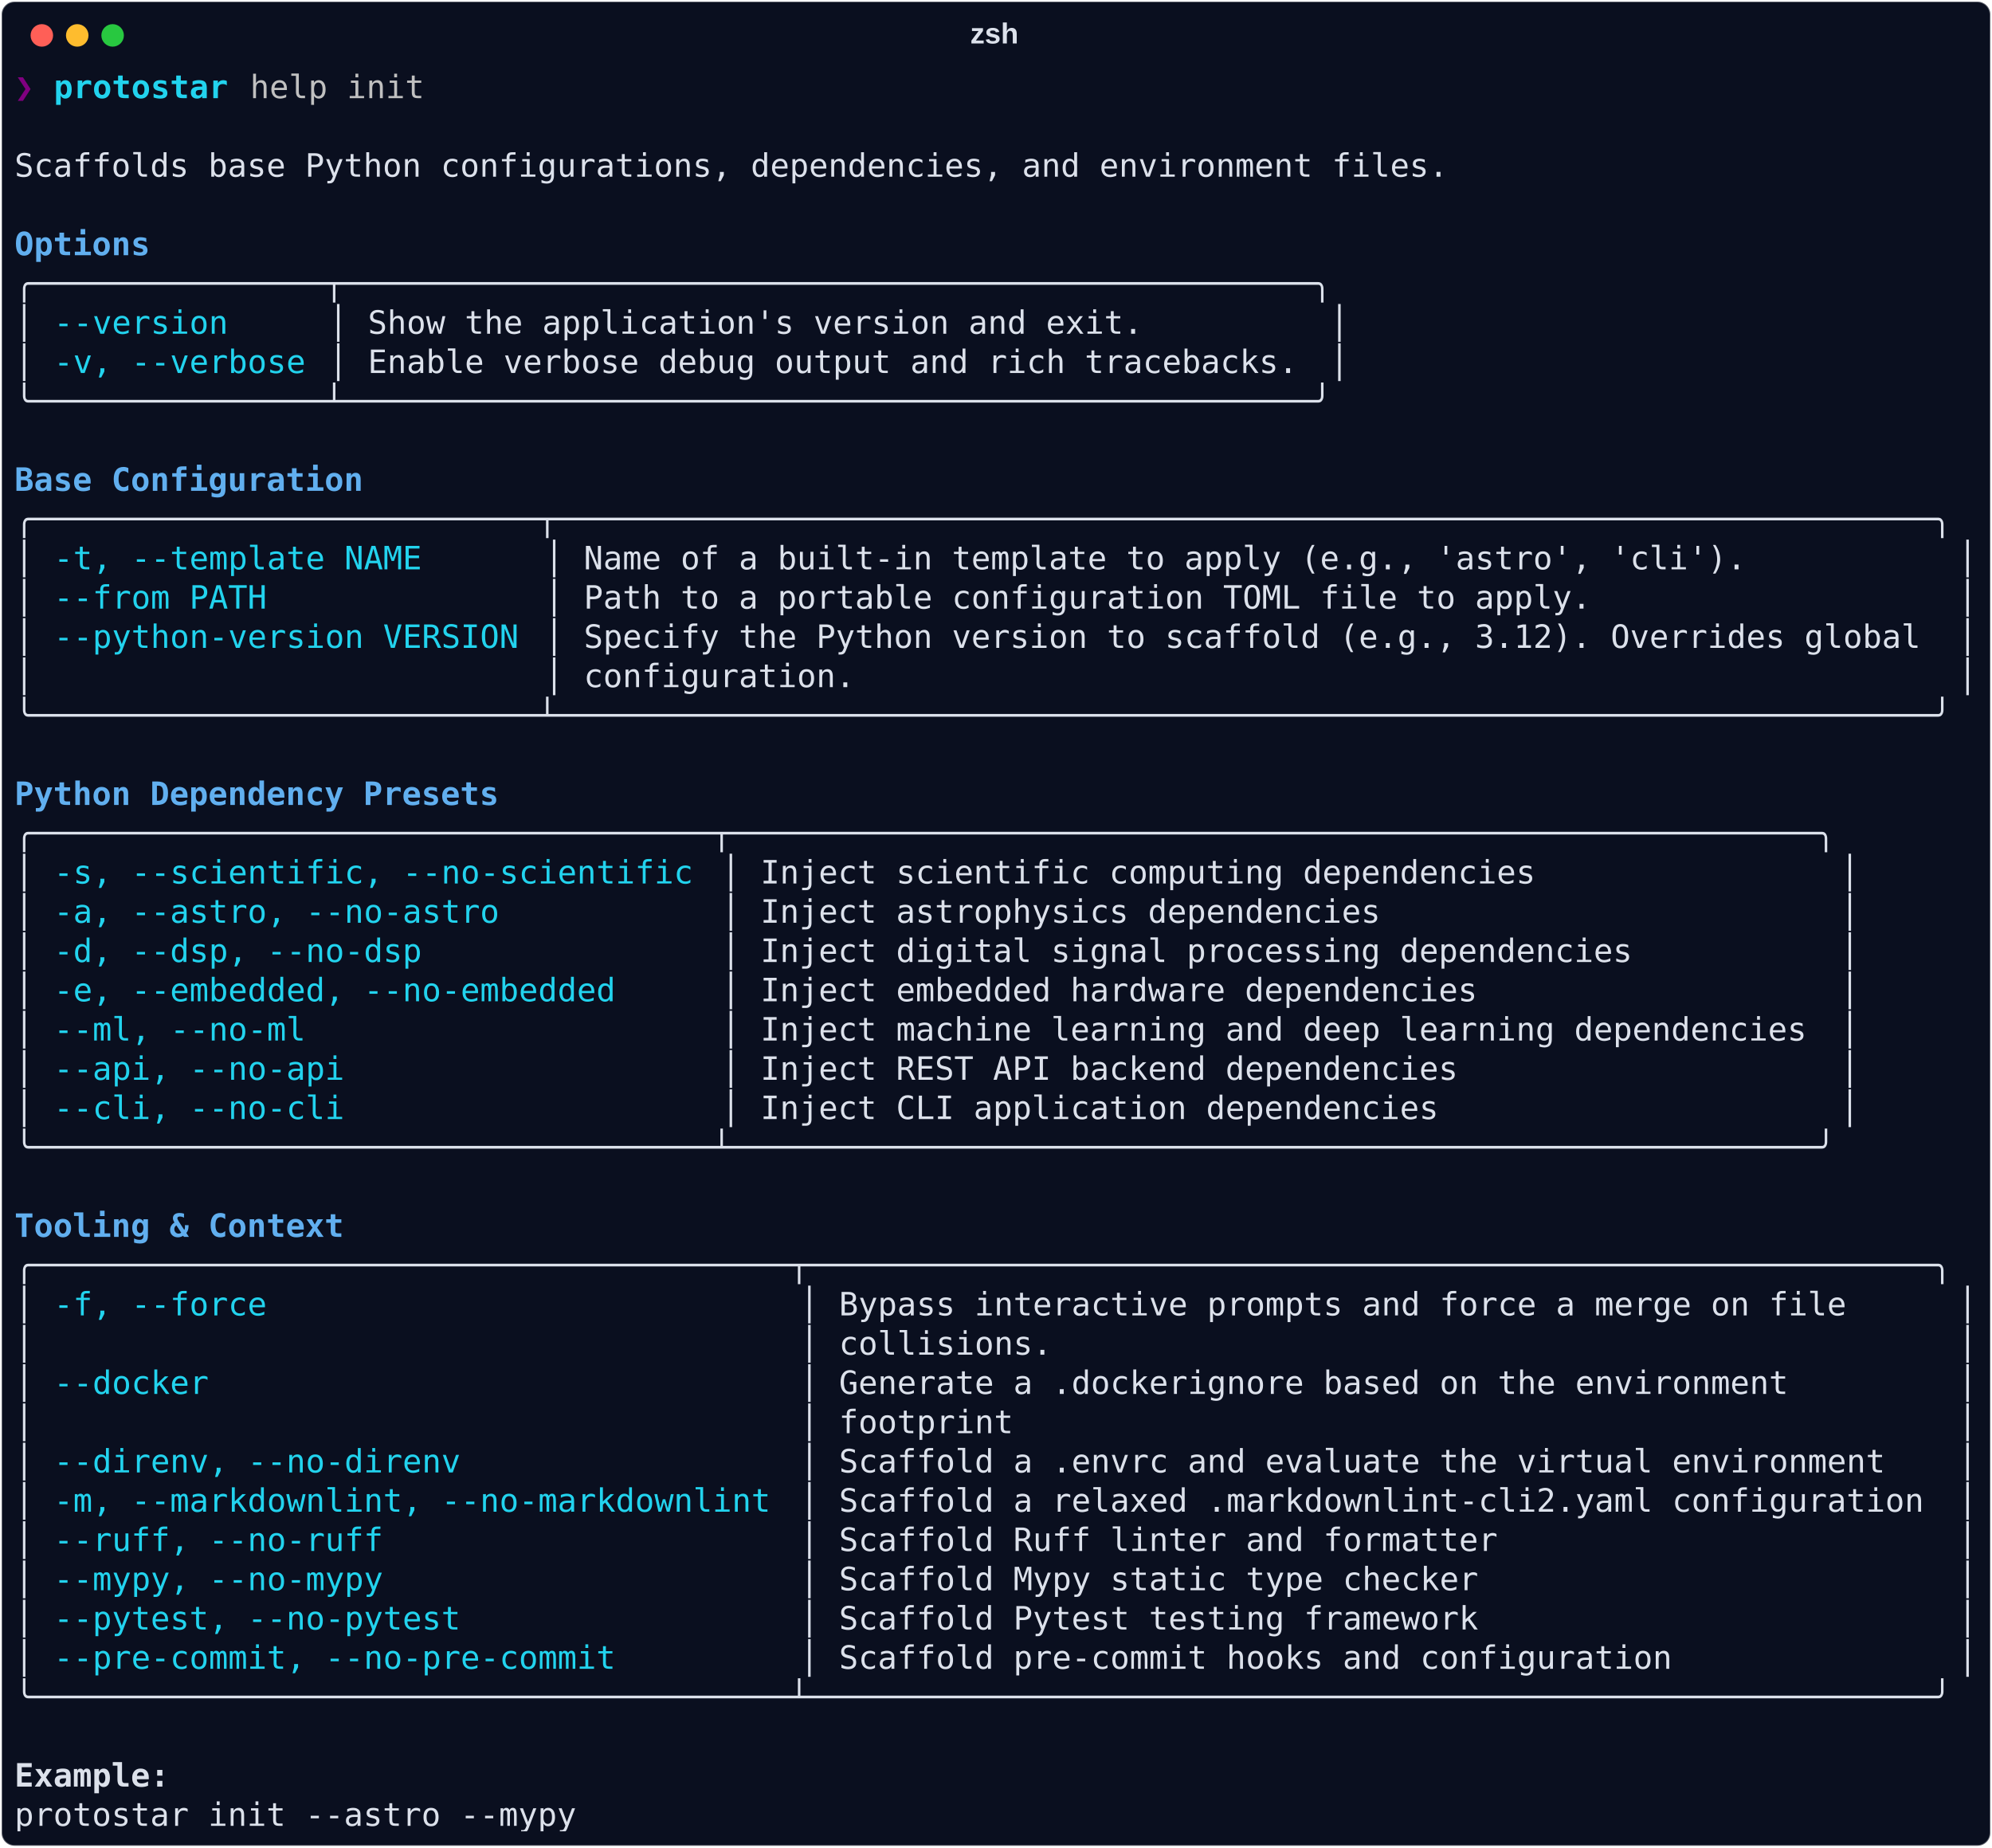
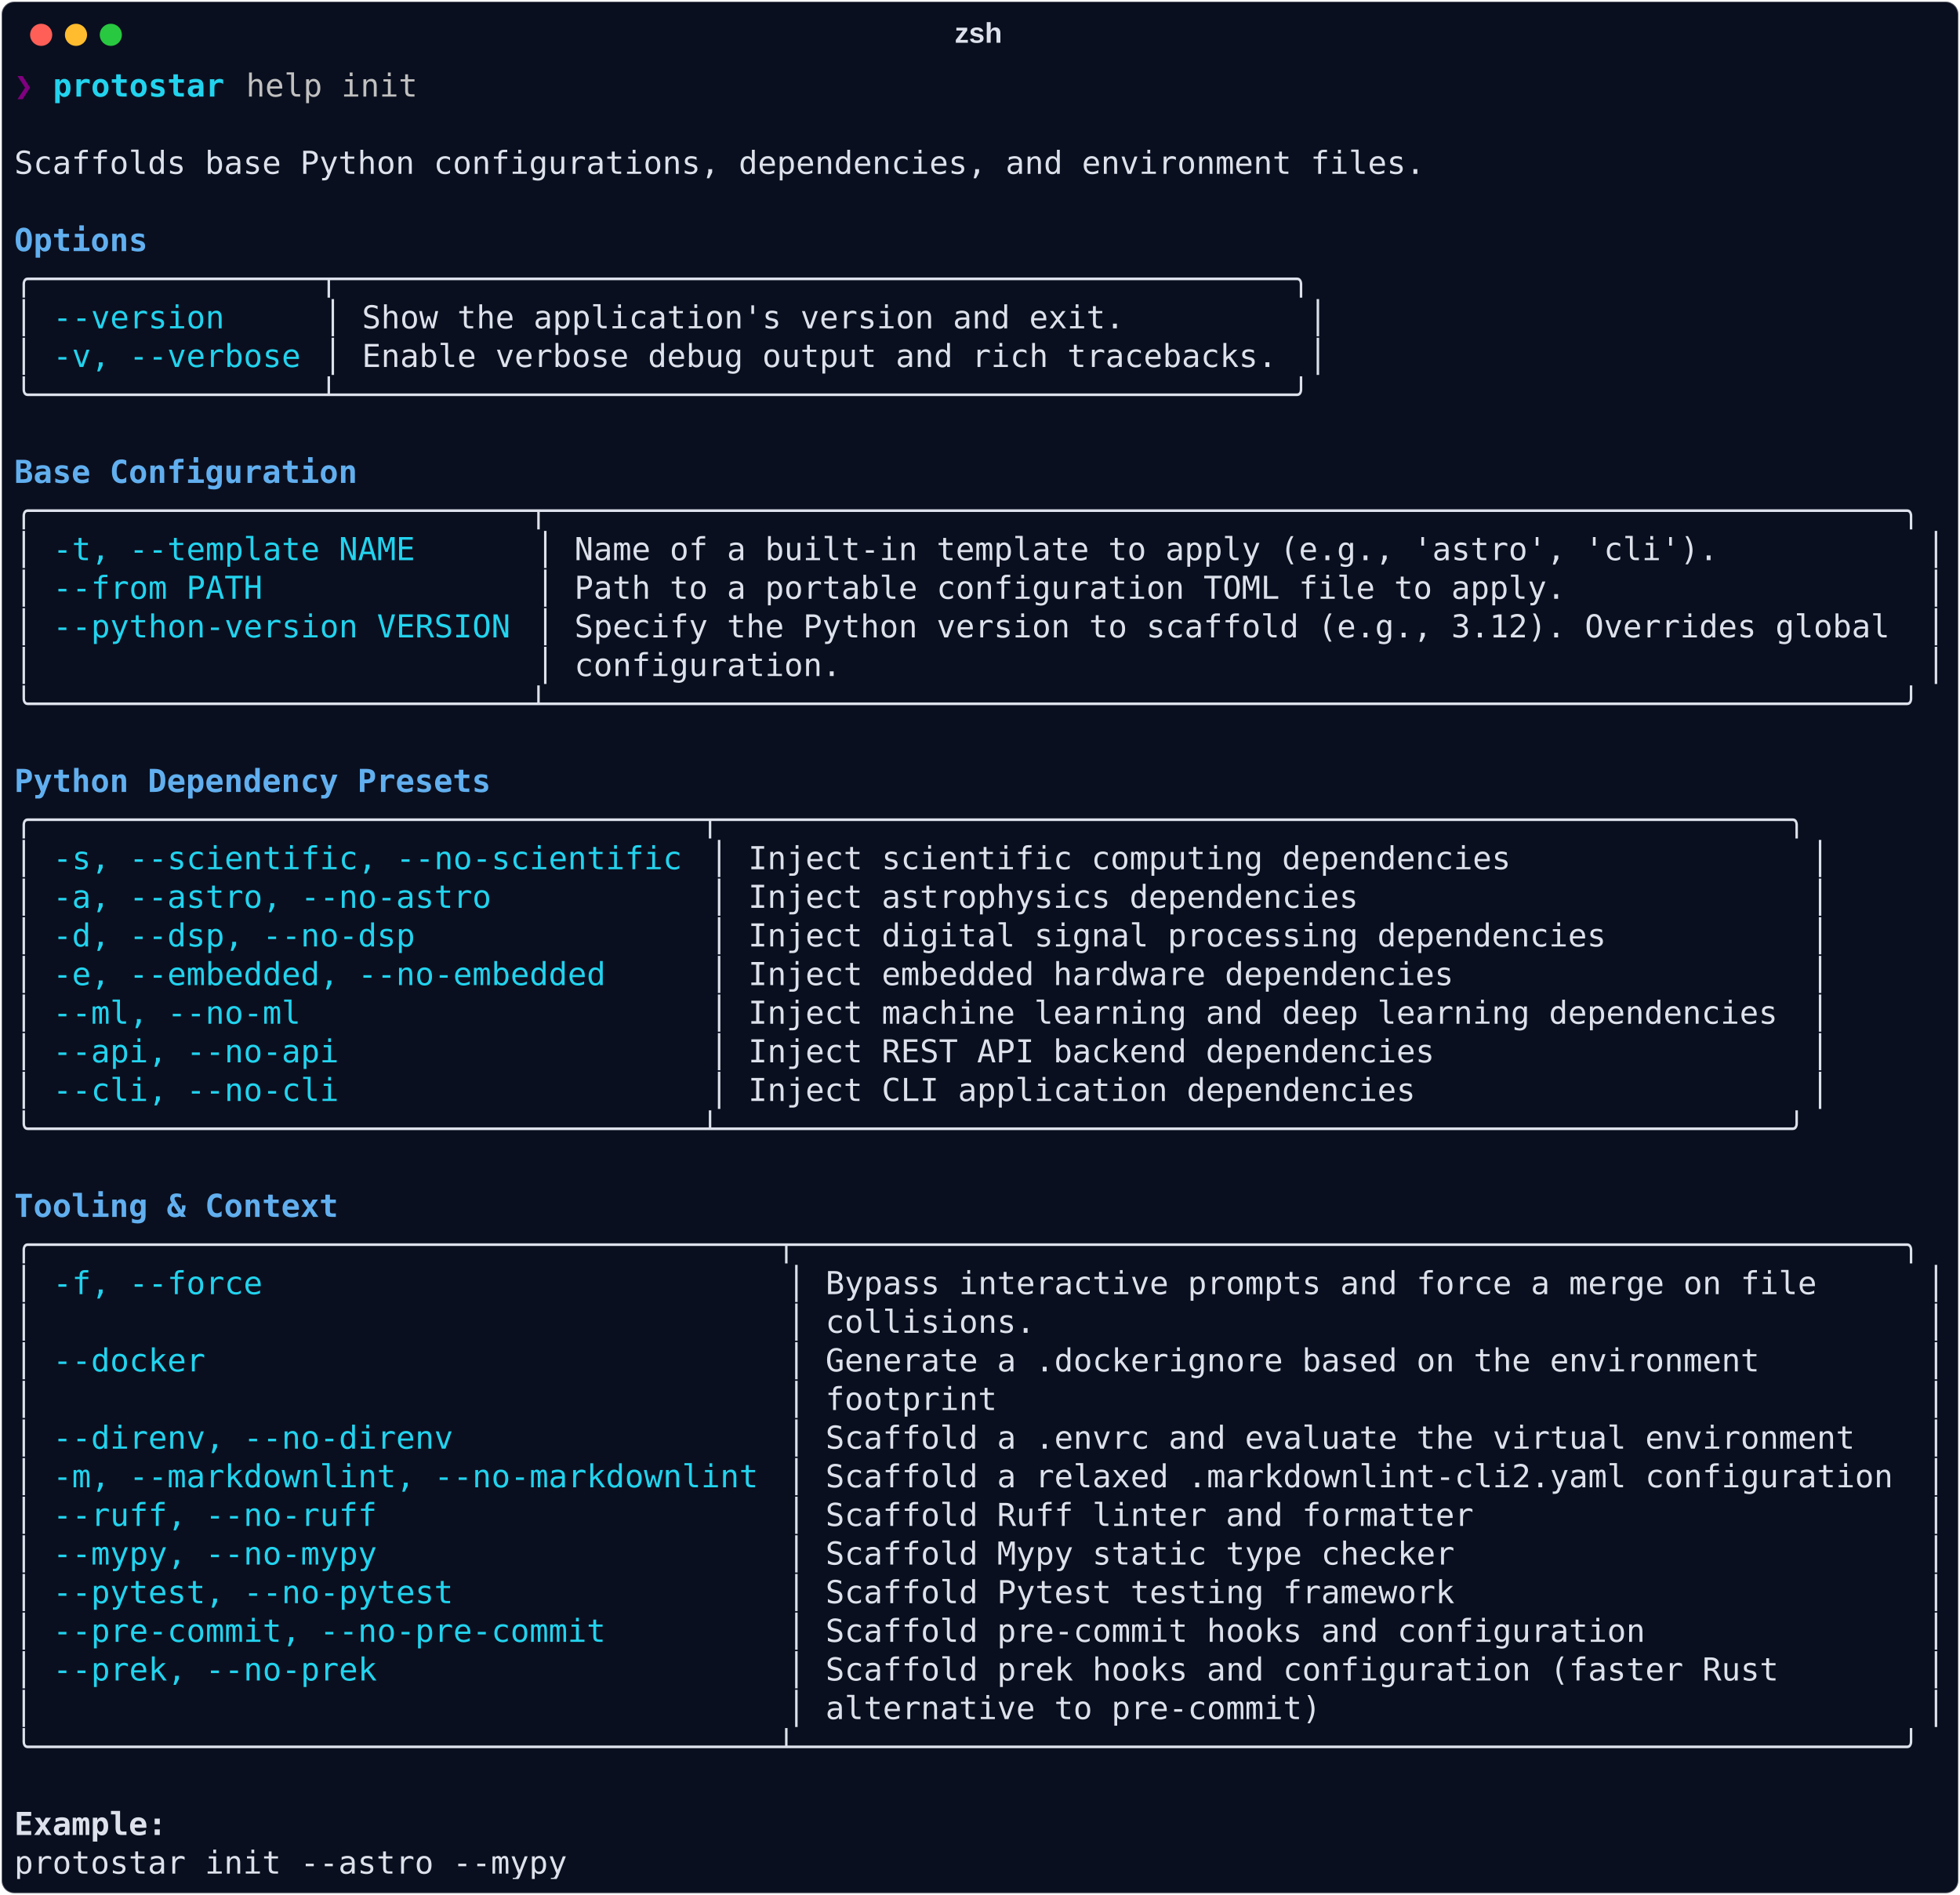
- <svg xmlns="http://www.w3.org/2000/svg" class="rich-terminal" viewBox="0 0 1238 1148.0">
+ <svg xmlns="http://www.w3.org/2000/svg" class="rich-terminal" viewBox="0 0 1238 1196.8">
  <style>

    @font-face {
        font-family: "Fira Code";
        src: local("FiraCode-Regular"),
                url("https://cdnjs.cloudflare.com/ajax/libs/firacode/6.2.0/woff2/FiraCode-Regular.woff2") format("woff2"),
                url("https://cdnjs.cloudflare.com/ajax/libs/firacode/6.2.0/woff/FiraCode-Regular.woff") format("woff");
        font-style: normal;
        font-weight: 400;
    }
    @font-face {
        font-family: "Fira Code";
        src: local("FiraCode-Bold"),
                url("https://cdnjs.cloudflare.com/ajax/libs/firacode/6.2.0/woff2/FiraCode-Bold.woff2") format("woff2"),
                url("https://cdnjs.cloudflare.com/ajax/libs/firacode/6.2.0/woff/FiraCode-Bold.woff") format("woff");
        font-style: bold;
        font-weight: 700;
    }

    .cli_init_help-matrix {
        font-family: Fira Code, monospace;
        font-size: 20px;
        line-height: 24.4px;
        font-variant-east-asian: full-width;
    }

    .cli_init_help-title {
        font-size: 18px;
        font-weight: bold;
        font-family: arial;
    }

    .cli_init_help-r1 { fill: #800080;font-weight: bold }
.cli_init_help-r2 { fill: #22d3ee;font-weight: bold }
.cli_init_help-r3 { fill: #c0c0c0 }
.cli_init_help-r4 { fill: #dce1eb }
.cli_init_help-r5 { fill: #61afef;font-weight: bold }
.cli_init_help-r6 { fill: #22d3ee }
.cli_init_help-r7 { fill: #dce1eb;font-weight: bold }
    </style>
  <defs>
    <clipPath id="cli_init_help-clip-terminal">
-       <rect x="0" y="0" width="1219.0" height="1097.0" />
+       <rect x="0" y="0" width="1219.0" height="1145.8" />
    </clipPath>
    <clipPath id="cli_init_help-line-0">
      <rect x="0" y="1.5" width="1220" height="24.65" />
    </clipPath>
    <clipPath id="cli_init_help-line-1">
      <rect x="0" y="25.9" width="1220" height="24.65" />
    </clipPath>
    <clipPath id="cli_init_help-line-2">
      <rect x="0" y="50.3" width="1220" height="24.65" />
    </clipPath>
    <clipPath id="cli_init_help-line-3">
      <rect x="0" y="74.7" width="1220" height="24.65" />
    </clipPath>
    <clipPath id="cli_init_help-line-4">
      <rect x="0" y="99.1" width="1220" height="24.65" />
    </clipPath>
    <clipPath id="cli_init_help-line-5">
      <rect x="0" y="123.5" width="1220" height="24.65" />
    </clipPath>
    <clipPath id="cli_init_help-line-6">
      <rect x="0" y="147.9" width="1220" height="24.65" />
    </clipPath>
    <clipPath id="cli_init_help-line-7">
      <rect x="0" y="172.3" width="1220" height="24.65" />
    </clipPath>
    <clipPath id="cli_init_help-line-8">
      <rect x="0" y="196.7" width="1220" height="24.65" />
    </clipPath>
    <clipPath id="cli_init_help-line-9">
      <rect x="0" y="221.1" width="1220" height="24.65" />
    </clipPath>
    <clipPath id="cli_init_help-line-10">
      <rect x="0" y="245.5" width="1220" height="24.65" />
    </clipPath>
    <clipPath id="cli_init_help-line-11">
      <rect x="0" y="269.9" width="1220" height="24.65" />
    </clipPath>
    <clipPath id="cli_init_help-line-12">
      <rect x="0" y="294.3" width="1220" height="24.65" />
    </clipPath>
    <clipPath id="cli_init_help-line-13">
      <rect x="0" y="318.7" width="1220" height="24.65" />
    </clipPath>
    <clipPath id="cli_init_help-line-14">
      <rect x="0" y="343.1" width="1220" height="24.65" />
    </clipPath>
    <clipPath id="cli_init_help-line-15">
      <rect x="0" y="367.5" width="1220" height="24.65" />
    </clipPath>
    <clipPath id="cli_init_help-line-16">
      <rect x="0" y="391.9" width="1220" height="24.65" />
    </clipPath>
    <clipPath id="cli_init_help-line-17">
      <rect x="0" y="416.3" width="1220" height="24.65" />
    </clipPath>
    <clipPath id="cli_init_help-line-18">
      <rect x="0" y="440.7" width="1220" height="24.65" />
    </clipPath>
    <clipPath id="cli_init_help-line-19">
      <rect x="0" y="465.1" width="1220" height="24.65" />
    </clipPath>
    <clipPath id="cli_init_help-line-20">
      <rect x="0" y="489.5" width="1220" height="24.65" />
    </clipPath>
    <clipPath id="cli_init_help-line-21">
      <rect x="0" y="513.9" width="1220" height="24.65" />
    </clipPath>
    <clipPath id="cli_init_help-line-22">
      <rect x="0" y="538.3" width="1220" height="24.65" />
    </clipPath>
    <clipPath id="cli_init_help-line-23">
      <rect x="0" y="562.7" width="1220" height="24.65" />
    </clipPath>
    <clipPath id="cli_init_help-line-24">
      <rect x="0" y="587.1" width="1220" height="24.65" />
    </clipPath>
    <clipPath id="cli_init_help-line-25">
      <rect x="0" y="611.5" width="1220" height="24.65" />
    </clipPath>
    <clipPath id="cli_init_help-line-26">
      <rect x="0" y="635.9" width="1220" height="24.65" />
    </clipPath>
    <clipPath id="cli_init_help-line-27">
      <rect x="0" y="660.3" width="1220" height="24.65" />
    </clipPath>
    <clipPath id="cli_init_help-line-28">
      <rect x="0" y="684.7" width="1220" height="24.65" />
    </clipPath>
    <clipPath id="cli_init_help-line-29">
      <rect x="0" y="709.1" width="1220" height="24.65" />
    </clipPath>
    <clipPath id="cli_init_help-line-30">
      <rect x="0" y="733.5" width="1220" height="24.65" />
    </clipPath>
    <clipPath id="cli_init_help-line-31">
      <rect x="0" y="757.9" width="1220" height="24.65" />
    </clipPath>
    <clipPath id="cli_init_help-line-32">
      <rect x="0" y="782.3" width="1220" height="24.65" />
    </clipPath>
    <clipPath id="cli_init_help-line-33">
      <rect x="0" y="806.7" width="1220" height="24.65" />
    </clipPath>
    <clipPath id="cli_init_help-line-34">
      <rect x="0" y="831.1" width="1220" height="24.65" />
    </clipPath>
    <clipPath id="cli_init_help-line-35">
      <rect x="0" y="855.5" width="1220" height="24.65" />
    </clipPath>
    <clipPath id="cli_init_help-line-36">
      <rect x="0" y="879.9" width="1220" height="24.65" />
    </clipPath>
    <clipPath id="cli_init_help-line-37">
      <rect x="0" y="904.3" width="1220" height="24.65" />
    </clipPath>
    <clipPath id="cli_init_help-line-38">
      <rect x="0" y="928.7" width="1220" height="24.65" />
    </clipPath>
    <clipPath id="cli_init_help-line-39">
      <rect x="0" y="953.1" width="1220" height="24.65" />
    </clipPath>
    <clipPath id="cli_init_help-line-40">
      <rect x="0" y="977.5" width="1220" height="24.65" />
    </clipPath>
    <clipPath id="cli_init_help-line-41">
      <rect x="0" y="1001.9" width="1220" height="24.65" />
    </clipPath>
    <clipPath id="cli_init_help-line-42">
      <rect x="0" y="1026.3" width="1220" height="24.65" />
    </clipPath>
    <clipPath id="cli_init_help-line-43">
      <rect x="0" y="1050.7" width="1220" height="24.65" />
    </clipPath>
+     <clipPath id="cli_init_help-line-44">
+       <rect x="0" y="1075.1" width="1220" height="24.65" />
+     </clipPath>
+     <clipPath id="cli_init_help-line-45">
+       <rect x="0" y="1099.5" width="1220" height="24.65" />
+     </clipPath>
  </defs>
-   <rect fill="#0a0f1f" stroke="rgba(255,255,255,0.35)" stroke-width="1" x="1" y="1" width="1236" height="1146" rx="8" />
+   <rect fill="#0a0f1f" stroke="rgba(255,255,255,0.35)" stroke-width="1" x="1" y="1" width="1236" height="1194.8" rx="8" />
  <text class="cli_init_help-title" fill="#dce1eb" text-anchor="middle" x="618" y="27">zsh</text>
  <g transform="translate(26,22)">
    <circle cx="0" cy="0" r="7" fill="#ff5f57" />
    <circle cx="22" cy="0" r="7" fill="#febc2e" />
    <circle cx="44" cy="0" r="7" fill="#28c840" />
  </g>
  <g transform="translate(9, 41)" clip-path="url(#cli_init_help-clip-terminal)">
    <g class="cli_init_help-matrix">
      <text class="cli_init_help-r1" x="0" y="20" textLength="24.4" clip-path="url(#cli_init_help-line-0)">❯ </text>
      <text class="cli_init_help-r2" x="24.4" y="20" textLength="122" clip-path="url(#cli_init_help-line-0)">protostar </text>
      <text class="cli_init_help-r3" x="146.4" y="20" textLength="109.8" clip-path="url(#cli_init_help-line-0)">help init</text>
      <text class="cli_init_help-r4" x="1220" y="20" textLength="12.2" clip-path="url(#cli_init_help-line-0)">
</text>
      <text class="cli_init_help-r4" x="1220" y="44.4" textLength="12.2" clip-path="url(#cli_init_help-line-1)">
</text>
      <text class="cli_init_help-r4" x="0" y="68.8" textLength="902.8" clip-path="url(#cli_init_help-line-2)">Scaffolds base Python configurations, dependencies, and environment files.</text>
      <text class="cli_init_help-r4" x="1220" y="68.8" textLength="12.2" clip-path="url(#cli_init_help-line-2)">
</text>
      <text class="cli_init_help-r4" x="1220" y="93.2" textLength="12.2" clip-path="url(#cli_init_help-line-3)">
</text>
      <text class="cli_init_help-r5" x="0" y="117.6" textLength="829.6" clip-path="url(#cli_init_help-line-4)">Options                                                             </text>
      <text class="cli_init_help-r4" x="1220" y="117.6" textLength="12.2" clip-path="url(#cli_init_help-line-4)">
</text>
      <text class="cli_init_help-r4" x="0" y="142" textLength="829.6" clip-path="url(#cli_init_help-line-5)">╭───────────────┬──────────────────────────────────────────────────╮</text>
      <text class="cli_init_help-r4" x="1220" y="142" textLength="12.2" clip-path="url(#cli_init_help-line-5)">
</text>
      <text class="cli_init_help-r4" x="0" y="166.4" textLength="12.2" clip-path="url(#cli_init_help-line-6)">│</text>
      <text class="cli_init_help-r6" x="24.4" y="166.4" textLength="158.6" clip-path="url(#cli_init_help-line-6)">--version    </text>
      <text class="cli_init_help-r4" x="195.2" y="166.4" textLength="12.2" clip-path="url(#cli_init_help-line-6)">│</text>
      <text class="cli_init_help-r4" x="219.6" y="166.4" textLength="585.6" clip-path="url(#cli_init_help-line-6)">Show the application's version and exit.        </text>
      <text class="cli_init_help-r4" x="817.4" y="166.4" textLength="12.2" clip-path="url(#cli_init_help-line-6)">│</text>
      <text class="cli_init_help-r4" x="1220" y="166.4" textLength="12.2" clip-path="url(#cli_init_help-line-6)">
</text>
      <text class="cli_init_help-r4" x="0" y="190.8" textLength="12.2" clip-path="url(#cli_init_help-line-7)">│</text>
      <text class="cli_init_help-r6" x="24.4" y="190.8" textLength="158.6" clip-path="url(#cli_init_help-line-7)">-v, --verbose</text>
      <text class="cli_init_help-r4" x="195.2" y="190.8" textLength="12.2" clip-path="url(#cli_init_help-line-7)">│</text>
      <text class="cli_init_help-r4" x="219.6" y="190.8" textLength="585.6" clip-path="url(#cli_init_help-line-7)">Enable verbose debug output and rich tracebacks.</text>
      <text class="cli_init_help-r4" x="817.4" y="190.8" textLength="12.2" clip-path="url(#cli_init_help-line-7)">│</text>
      <text class="cli_init_help-r4" x="1220" y="190.8" textLength="12.2" clip-path="url(#cli_init_help-line-7)">
</text>
      <text class="cli_init_help-r4" x="0" y="215.2" textLength="829.6" clip-path="url(#cli_init_help-line-8)">╰───────────────┴──────────────────────────────────────────────────╯</text>
      <text class="cli_init_help-r4" x="1220" y="215.2" textLength="12.2" clip-path="url(#cli_init_help-line-8)">
</text>
      <text class="cli_init_help-r4" x="1220" y="239.6" textLength="12.2" clip-path="url(#cli_init_help-line-9)">
</text>
      <text class="cli_init_help-r5" x="0" y="264" textLength="1220" clip-path="url(#cli_init_help-line-10)">Base Configuration                                                                                  </text>
      <text class="cli_init_help-r4" x="1220" y="264" textLength="12.2" clip-path="url(#cli_init_help-line-10)">
</text>
      <text class="cli_init_help-r4" x="0" y="288.4" textLength="1220" clip-path="url(#cli_init_help-line-11)">╭──────────────────────────┬───────────────────────────────────────────────────────────────────────╮</text>
      <text class="cli_init_help-r4" x="1220" y="288.4" textLength="12.2" clip-path="url(#cli_init_help-line-11)">
</text>
      <text class="cli_init_help-r4" x="0" y="312.8" textLength="12.2" clip-path="url(#cli_init_help-line-12)">│</text>
      <text class="cli_init_help-r6" x="24.4" y="312.8" textLength="292.8" clip-path="url(#cli_init_help-line-12)">-t, --template NAME     </text>
      <text class="cli_init_help-r4" x="329.4" y="312.8" textLength="12.2" clip-path="url(#cli_init_help-line-12)">│</text>
      <text class="cli_init_help-r4" x="353.8" y="312.8" textLength="841.8" clip-path="url(#cli_init_help-line-12)">Name of a built-in template to apply (e.g., 'astro', 'cli').         </text>
      <text class="cli_init_help-r4" x="1207.8" y="312.8" textLength="12.2" clip-path="url(#cli_init_help-line-12)">│</text>
      <text class="cli_init_help-r4" x="1220" y="312.8" textLength="12.2" clip-path="url(#cli_init_help-line-12)">
</text>
      <text class="cli_init_help-r4" x="0" y="337.2" textLength="12.2" clip-path="url(#cli_init_help-line-13)">│</text>
      <text class="cli_init_help-r6" x="24.4" y="337.2" textLength="292.8" clip-path="url(#cli_init_help-line-13)">--from PATH             </text>
      <text class="cli_init_help-r4" x="329.4" y="337.2" textLength="12.2" clip-path="url(#cli_init_help-line-13)">│</text>
      <text class="cli_init_help-r4" x="353.8" y="337.2" textLength="841.8" clip-path="url(#cli_init_help-line-13)">Path to a portable configuration TOML file to apply.                 </text>
      <text class="cli_init_help-r4" x="1207.8" y="337.2" textLength="12.2" clip-path="url(#cli_init_help-line-13)">│</text>
      <text class="cli_init_help-r4" x="1220" y="337.2" textLength="12.2" clip-path="url(#cli_init_help-line-13)">
</text>
      <text class="cli_init_help-r4" x="0" y="361.6" textLength="12.2" clip-path="url(#cli_init_help-line-14)">│</text>
      <text class="cli_init_help-r6" x="24.4" y="361.6" textLength="292.8" clip-path="url(#cli_init_help-line-14)">--python-version VERSION</text>
      <text class="cli_init_help-r4" x="329.4" y="361.6" textLength="12.2" clip-path="url(#cli_init_help-line-14)">│</text>
      <text class="cli_init_help-r4" x="353.8" y="361.6" textLength="841.8" clip-path="url(#cli_init_help-line-14)">Specify the Python version to scaffold (e.g., 3.12). Overrides global</text>
      <text class="cli_init_help-r4" x="1207.8" y="361.6" textLength="12.2" clip-path="url(#cli_init_help-line-14)">│</text>
      <text class="cli_init_help-r4" x="1220" y="361.6" textLength="12.2" clip-path="url(#cli_init_help-line-14)">
</text>
      <text class="cli_init_help-r4" x="0" y="386" textLength="12.2" clip-path="url(#cli_init_help-line-15)">│</text>
      <text class="cli_init_help-r4" x="329.4" y="386" textLength="12.2" clip-path="url(#cli_init_help-line-15)">│</text>
      <text class="cli_init_help-r4" x="353.8" y="386" textLength="841.8" clip-path="url(#cli_init_help-line-15)">configuration.                                                       </text>
      <text class="cli_init_help-r4" x="1207.8" y="386" textLength="12.2" clip-path="url(#cli_init_help-line-15)">│</text>
      <text class="cli_init_help-r4" x="1220" y="386" textLength="12.2" clip-path="url(#cli_init_help-line-15)">
</text>
      <text class="cli_init_help-r4" x="0" y="410.4" textLength="1220" clip-path="url(#cli_init_help-line-16)">╰──────────────────────────┴───────────────────────────────────────────────────────────────────────╯</text>
      <text class="cli_init_help-r4" x="1220" y="410.4" textLength="12.2" clip-path="url(#cli_init_help-line-16)">
</text>
      <text class="cli_init_help-r4" x="1220" y="434.8" textLength="12.2" clip-path="url(#cli_init_help-line-17)">
</text>
      <text class="cli_init_help-r5" x="0" y="459.2" textLength="1146.8" clip-path="url(#cli_init_help-line-18)">Python Dependency Presets                                                                     </text>
      <text class="cli_init_help-r4" x="1220" y="459.2" textLength="12.2" clip-path="url(#cli_init_help-line-18)">
</text>
      <text class="cli_init_help-r4" x="0" y="483.6" textLength="1146.8" clip-path="url(#cli_init_help-line-19)">╭───────────────────────────────────┬────────────────────────────────────────────────────────╮</text>
      <text class="cli_init_help-r4" x="1220" y="483.6" textLength="12.2" clip-path="url(#cli_init_help-line-19)">
</text>
      <text class="cli_init_help-r4" x="0" y="508" textLength="12.2" clip-path="url(#cli_init_help-line-20)">│</text>
      <text class="cli_init_help-r6" x="24.4" y="508" textLength="402.6" clip-path="url(#cli_init_help-line-20)">-s, --scientific, --no-scientific</text>
      <text class="cli_init_help-r4" x="439.2" y="508" textLength="12.2" clip-path="url(#cli_init_help-line-20)">│</text>
      <text class="cli_init_help-r4" x="463.6" y="508" textLength="658.8" clip-path="url(#cli_init_help-line-20)">Inject scientific computing dependencies              </text>
      <text class="cli_init_help-r4" x="1134.6" y="508" textLength="12.2" clip-path="url(#cli_init_help-line-20)">│</text>
      <text class="cli_init_help-r4" x="1220" y="508" textLength="12.2" clip-path="url(#cli_init_help-line-20)">
</text>
      <text class="cli_init_help-r4" x="0" y="532.4" textLength="12.2" clip-path="url(#cli_init_help-line-21)">│</text>
      <text class="cli_init_help-r6" x="24.4" y="532.4" textLength="402.6" clip-path="url(#cli_init_help-line-21)">-a, --astro, --no-astro          </text>
      <text class="cli_init_help-r4" x="439.2" y="532.4" textLength="12.2" clip-path="url(#cli_init_help-line-21)">│</text>
      <text class="cli_init_help-r4" x="463.6" y="532.4" textLength="658.8" clip-path="url(#cli_init_help-line-21)">Inject astrophysics dependencies                      </text>
      <text class="cli_init_help-r4" x="1134.6" y="532.4" textLength="12.2" clip-path="url(#cli_init_help-line-21)">│</text>
      <text class="cli_init_help-r4" x="1220" y="532.4" textLength="12.2" clip-path="url(#cli_init_help-line-21)">
</text>
      <text class="cli_init_help-r4" x="0" y="556.8" textLength="12.2" clip-path="url(#cli_init_help-line-22)">│</text>
      <text class="cli_init_help-r6" x="24.4" y="556.8" textLength="402.6" clip-path="url(#cli_init_help-line-22)">-d, --dsp, --no-dsp              </text>
      <text class="cli_init_help-r4" x="439.2" y="556.8" textLength="12.2" clip-path="url(#cli_init_help-line-22)">│</text>
      <text class="cli_init_help-r4" x="463.6" y="556.8" textLength="658.8" clip-path="url(#cli_init_help-line-22)">Inject digital signal processing dependencies         </text>
      <text class="cli_init_help-r4" x="1134.6" y="556.8" textLength="12.2" clip-path="url(#cli_init_help-line-22)">│</text>
      <text class="cli_init_help-r4" x="1220" y="556.8" textLength="12.2" clip-path="url(#cli_init_help-line-22)">
</text>
      <text class="cli_init_help-r4" x="0" y="581.2" textLength="12.2" clip-path="url(#cli_init_help-line-23)">│</text>
      <text class="cli_init_help-r6" x="24.4" y="581.2" textLength="402.6" clip-path="url(#cli_init_help-line-23)">-e, --embedded, --no-embedded    </text>
      <text class="cli_init_help-r4" x="439.2" y="581.2" textLength="12.2" clip-path="url(#cli_init_help-line-23)">│</text>
      <text class="cli_init_help-r4" x="463.6" y="581.2" textLength="658.8" clip-path="url(#cli_init_help-line-23)">Inject embedded hardware dependencies                 </text>
      <text class="cli_init_help-r4" x="1134.6" y="581.2" textLength="12.2" clip-path="url(#cli_init_help-line-23)">│</text>
      <text class="cli_init_help-r4" x="1220" y="581.2" textLength="12.2" clip-path="url(#cli_init_help-line-23)">
</text>
      <text class="cli_init_help-r4" x="0" y="605.6" textLength="12.2" clip-path="url(#cli_init_help-line-24)">│</text>
      <text class="cli_init_help-r6" x="24.4" y="605.6" textLength="402.6" clip-path="url(#cli_init_help-line-24)">--ml, --no-ml                    </text>
      <text class="cli_init_help-r4" x="439.2" y="605.6" textLength="12.2" clip-path="url(#cli_init_help-line-24)">│</text>
      <text class="cli_init_help-r4" x="463.6" y="605.6" textLength="658.8" clip-path="url(#cli_init_help-line-24)">Inject machine learning and deep learning dependencies</text>
      <text class="cli_init_help-r4" x="1134.6" y="605.6" textLength="12.2" clip-path="url(#cli_init_help-line-24)">│</text>
      <text class="cli_init_help-r4" x="1220" y="605.6" textLength="12.2" clip-path="url(#cli_init_help-line-24)">
</text>
      <text class="cli_init_help-r4" x="0" y="630" textLength="12.2" clip-path="url(#cli_init_help-line-25)">│</text>
      <text class="cli_init_help-r6" x="24.4" y="630" textLength="402.6" clip-path="url(#cli_init_help-line-25)">--api, --no-api                  </text>
      <text class="cli_init_help-r4" x="439.2" y="630" textLength="12.2" clip-path="url(#cli_init_help-line-25)">│</text>
      <text class="cli_init_help-r4" x="463.6" y="630" textLength="658.8" clip-path="url(#cli_init_help-line-25)">Inject REST API backend dependencies                  </text>
      <text class="cli_init_help-r4" x="1134.6" y="630" textLength="12.2" clip-path="url(#cli_init_help-line-25)">│</text>
      <text class="cli_init_help-r4" x="1220" y="630" textLength="12.2" clip-path="url(#cli_init_help-line-25)">
</text>
      <text class="cli_init_help-r4" x="0" y="654.4" textLength="12.2" clip-path="url(#cli_init_help-line-26)">│</text>
      <text class="cli_init_help-r6" x="24.4" y="654.4" textLength="402.6" clip-path="url(#cli_init_help-line-26)">--cli, --no-cli                  </text>
      <text class="cli_init_help-r4" x="439.2" y="654.4" textLength="12.2" clip-path="url(#cli_init_help-line-26)">│</text>
      <text class="cli_init_help-r4" x="463.6" y="654.4" textLength="658.8" clip-path="url(#cli_init_help-line-26)">Inject CLI application dependencies                   </text>
      <text class="cli_init_help-r4" x="1134.6" y="654.4" textLength="12.2" clip-path="url(#cli_init_help-line-26)">│</text>
      <text class="cli_init_help-r4" x="1220" y="654.4" textLength="12.2" clip-path="url(#cli_init_help-line-26)">
</text>
      <text class="cli_init_help-r4" x="0" y="678.8" textLength="1146.8" clip-path="url(#cli_init_help-line-27)">╰───────────────────────────────────┴────────────────────────────────────────────────────────╯</text>
      <text class="cli_init_help-r4" x="1220" y="678.8" textLength="12.2" clip-path="url(#cli_init_help-line-27)">
</text>
      <text class="cli_init_help-r4" x="1220" y="703.2" textLength="12.2" clip-path="url(#cli_init_help-line-28)">
</text>
      <text class="cli_init_help-r5" x="0" y="727.6" textLength="1220" clip-path="url(#cli_init_help-line-29)">Tooling &amp; Context                                                                                   </text>
      <text class="cli_init_help-r4" x="1220" y="727.6" textLength="12.2" clip-path="url(#cli_init_help-line-29)">
</text>
      <text class="cli_init_help-r4" x="0" y="752" textLength="1220" clip-path="url(#cli_init_help-line-30)">╭───────────────────────────────────────┬──────────────────────────────────────────────────────────╮</text>
      <text class="cli_init_help-r4" x="1220" y="752" textLength="12.2" clip-path="url(#cli_init_help-line-30)">
</text>
      <text class="cli_init_help-r4" x="0" y="776.4" textLength="12.2" clip-path="url(#cli_init_help-line-31)">│</text>
      <text class="cli_init_help-r6" x="24.4" y="776.4" textLength="451.4" clip-path="url(#cli_init_help-line-31)">-f, --force                          </text>
      <text class="cli_init_help-r4" x="488" y="776.4" textLength="12.2" clip-path="url(#cli_init_help-line-31)">│</text>
      <text class="cli_init_help-r4" x="512.4" y="776.4" textLength="683.2" clip-path="url(#cli_init_help-line-31)">Bypass interactive prompts and force a merge on file    </text>
      <text class="cli_init_help-r4" x="1207.8" y="776.4" textLength="12.2" clip-path="url(#cli_init_help-line-31)">│</text>
      <text class="cli_init_help-r4" x="1220" y="776.4" textLength="12.2" clip-path="url(#cli_init_help-line-31)">
</text>
      <text class="cli_init_help-r4" x="0" y="800.8" textLength="12.2" clip-path="url(#cli_init_help-line-32)">│</text>
      <text class="cli_init_help-r4" x="488" y="800.8" textLength="12.2" clip-path="url(#cli_init_help-line-32)">│</text>
      <text class="cli_init_help-r4" x="512.4" y="800.8" textLength="683.2" clip-path="url(#cli_init_help-line-32)">collisions.                                             </text>
      <text class="cli_init_help-r4" x="1207.8" y="800.8" textLength="12.2" clip-path="url(#cli_init_help-line-32)">│</text>
      <text class="cli_init_help-r4" x="1220" y="800.8" textLength="12.2" clip-path="url(#cli_init_help-line-32)">
</text>
      <text class="cli_init_help-r4" x="0" y="825.2" textLength="12.2" clip-path="url(#cli_init_help-line-33)">│</text>
      <text class="cli_init_help-r6" x="24.4" y="825.2" textLength="451.4" clip-path="url(#cli_init_help-line-33)">--docker                             </text>
      <text class="cli_init_help-r4" x="488" y="825.2" textLength="12.2" clip-path="url(#cli_init_help-line-33)">│</text>
      <text class="cli_init_help-r4" x="512.4" y="825.2" textLength="683.2" clip-path="url(#cli_init_help-line-33)">Generate a .dockerignore based on the environment       </text>
      <text class="cli_init_help-r4" x="1207.8" y="825.2" textLength="12.2" clip-path="url(#cli_init_help-line-33)">│</text>
      <text class="cli_init_help-r4" x="1220" y="825.2" textLength="12.2" clip-path="url(#cli_init_help-line-33)">
</text>
      <text class="cli_init_help-r4" x="0" y="849.6" textLength="12.2" clip-path="url(#cli_init_help-line-34)">│</text>
      <text class="cli_init_help-r4" x="488" y="849.6" textLength="12.2" clip-path="url(#cli_init_help-line-34)">│</text>
      <text class="cli_init_help-r4" x="512.4" y="849.6" textLength="683.2" clip-path="url(#cli_init_help-line-34)">footprint                                               </text>
      <text class="cli_init_help-r4" x="1207.8" y="849.6" textLength="12.2" clip-path="url(#cli_init_help-line-34)">│</text>
      <text class="cli_init_help-r4" x="1220" y="849.6" textLength="12.2" clip-path="url(#cli_init_help-line-34)">
</text>
      <text class="cli_init_help-r4" x="0" y="874" textLength="12.2" clip-path="url(#cli_init_help-line-35)">│</text>
      <text class="cli_init_help-r6" x="24.4" y="874" textLength="451.4" clip-path="url(#cli_init_help-line-35)">--direnv, --no-direnv                </text>
      <text class="cli_init_help-r4" x="488" y="874" textLength="12.2" clip-path="url(#cli_init_help-line-35)">│</text>
      <text class="cli_init_help-r4" x="512.4" y="874" textLength="683.2" clip-path="url(#cli_init_help-line-35)">Scaffold a .envrc and evaluate the virtual environment  </text>
      <text class="cli_init_help-r4" x="1207.8" y="874" textLength="12.2" clip-path="url(#cli_init_help-line-35)">│</text>
      <text class="cli_init_help-r4" x="1220" y="874" textLength="12.2" clip-path="url(#cli_init_help-line-35)">
</text>
      <text class="cli_init_help-r4" x="0" y="898.4" textLength="12.2" clip-path="url(#cli_init_help-line-36)">│</text>
      <text class="cli_init_help-r6" x="24.4" y="898.4" textLength="451.4" clip-path="url(#cli_init_help-line-36)">-m, --markdownlint, --no-markdownlint</text>
      <text class="cli_init_help-r4" x="488" y="898.4" textLength="12.2" clip-path="url(#cli_init_help-line-36)">│</text>
      <text class="cli_init_help-r4" x="512.4" y="898.4" textLength="683.2" clip-path="url(#cli_init_help-line-36)">Scaffold a relaxed .markdownlint-cli2.yaml configuration</text>
      <text class="cli_init_help-r4" x="1207.8" y="898.4" textLength="12.2" clip-path="url(#cli_init_help-line-36)">│</text>
      <text class="cli_init_help-r4" x="1220" y="898.4" textLength="12.2" clip-path="url(#cli_init_help-line-36)">
</text>
      <text class="cli_init_help-r4" x="0" y="922.8" textLength="12.2" clip-path="url(#cli_init_help-line-37)">│</text>
      <text class="cli_init_help-r6" x="24.4" y="922.8" textLength="451.4" clip-path="url(#cli_init_help-line-37)">--ruff, --no-ruff                    </text>
      <text class="cli_init_help-r4" x="488" y="922.8" textLength="12.2" clip-path="url(#cli_init_help-line-37)">│</text>
      <text class="cli_init_help-r4" x="512.4" y="922.8" textLength="683.2" clip-path="url(#cli_init_help-line-37)">Scaffold Ruff linter and formatter                      </text>
      <text class="cli_init_help-r4" x="1207.8" y="922.8" textLength="12.2" clip-path="url(#cli_init_help-line-37)">│</text>
      <text class="cli_init_help-r4" x="1220" y="922.8" textLength="12.2" clip-path="url(#cli_init_help-line-37)">
</text>
      <text class="cli_init_help-r4" x="0" y="947.2" textLength="12.2" clip-path="url(#cli_init_help-line-38)">│</text>
      <text class="cli_init_help-r6" x="24.4" y="947.2" textLength="451.4" clip-path="url(#cli_init_help-line-38)">--mypy, --no-mypy                    </text>
      <text class="cli_init_help-r4" x="488" y="947.2" textLength="12.2" clip-path="url(#cli_init_help-line-38)">│</text>
      <text class="cli_init_help-r4" x="512.4" y="947.2" textLength="683.2" clip-path="url(#cli_init_help-line-38)">Scaffold Mypy static type checker                       </text>
      <text class="cli_init_help-r4" x="1207.8" y="947.2" textLength="12.2" clip-path="url(#cli_init_help-line-38)">│</text>
      <text class="cli_init_help-r4" x="1220" y="947.2" textLength="12.2" clip-path="url(#cli_init_help-line-38)">
</text>
      <text class="cli_init_help-r4" x="0" y="971.6" textLength="12.2" clip-path="url(#cli_init_help-line-39)">│</text>
      <text class="cli_init_help-r6" x="24.4" y="971.6" textLength="451.4" clip-path="url(#cli_init_help-line-39)">--pytest, --no-pytest                </text>
      <text class="cli_init_help-r4" x="488" y="971.6" textLength="12.2" clip-path="url(#cli_init_help-line-39)">│</text>
      <text class="cli_init_help-r4" x="512.4" y="971.6" textLength="683.2" clip-path="url(#cli_init_help-line-39)">Scaffold Pytest testing framework                       </text>
      <text class="cli_init_help-r4" x="1207.8" y="971.6" textLength="12.2" clip-path="url(#cli_init_help-line-39)">│</text>
      <text class="cli_init_help-r4" x="1220" y="971.6" textLength="12.2" clip-path="url(#cli_init_help-line-39)">
</text>
      <text class="cli_init_help-r4" x="0" y="996" textLength="12.2" clip-path="url(#cli_init_help-line-40)">│</text>
      <text class="cli_init_help-r6" x="24.4" y="996" textLength="451.4" clip-path="url(#cli_init_help-line-40)">--pre-commit, --no-pre-commit        </text>
      <text class="cli_init_help-r4" x="488" y="996" textLength="12.2" clip-path="url(#cli_init_help-line-40)">│</text>
      <text class="cli_init_help-r4" x="512.4" y="996" textLength="683.2" clip-path="url(#cli_init_help-line-40)">Scaffold pre-commit hooks and configuration             </text>
      <text class="cli_init_help-r4" x="1207.8" y="996" textLength="12.2" clip-path="url(#cli_init_help-line-40)">│</text>
      <text class="cli_init_help-r4" x="1220" y="996" textLength="12.2" clip-path="url(#cli_init_help-line-40)">
</text>
-       <text class="cli_init_help-r4" x="0" y="1020.4" textLength="1220" clip-path="url(#cli_init_help-line-41)">╰───────────────────────────────────────┴──────────────────────────────────────────────────────────╯</text>
+       <text class="cli_init_help-r4" x="0" y="1020.4" textLength="12.2" clip-path="url(#cli_init_help-line-41)">│</text>
+       <text class="cli_init_help-r6" x="24.4" y="1020.4" textLength="451.4" clip-path="url(#cli_init_help-line-41)">--prek, --no-prek                    </text>
+       <text class="cli_init_help-r4" x="488" y="1020.4" textLength="12.2" clip-path="url(#cli_init_help-line-41)">│</text>
+       <text class="cli_init_help-r4" x="512.4" y="1020.4" textLength="683.2" clip-path="url(#cli_init_help-line-41)">Scaffold prek hooks and configuration (faster Rust      </text>
+       <text class="cli_init_help-r4" x="1207.8" y="1020.4" textLength="12.2" clip-path="url(#cli_init_help-line-41)">│</text>
      <text class="cli_init_help-r4" x="1220" y="1020.4" textLength="12.2" clip-path="url(#cli_init_help-line-41)">
</text>
+       <text class="cli_init_help-r4" x="0" y="1044.8" textLength="12.2" clip-path="url(#cli_init_help-line-42)">│</text>
+       <text class="cli_init_help-r4" x="488" y="1044.8" textLength="12.2" clip-path="url(#cli_init_help-line-42)">│</text>
+       <text class="cli_init_help-r4" x="512.4" y="1044.8" textLength="683.2" clip-path="url(#cli_init_help-line-42)">alternative to pre-commit)                              </text>
+       <text class="cli_init_help-r4" x="1207.8" y="1044.8" textLength="12.2" clip-path="url(#cli_init_help-line-42)">│</text>
      <text class="cli_init_help-r4" x="1220" y="1044.8" textLength="12.2" clip-path="url(#cli_init_help-line-42)">
</text>
-       <text class="cli_init_help-r7" x="0" y="1069.2" textLength="97.6" clip-path="url(#cli_init_help-line-43)">Example:</text>
+       <text class="cli_init_help-r4" x="0" y="1069.2" textLength="1220" clip-path="url(#cli_init_help-line-43)">╰───────────────────────────────────────┴──────────────────────────────────────────────────────────╯</text>
      <text class="cli_init_help-r4" x="1220" y="1069.2" textLength="12.2" clip-path="url(#cli_init_help-line-43)">
</text>
-       <text class="cli_init_help-r4" x="0" y="1093.6" textLength="378.2" clip-path="url(#cli_init_help-line-44)">  protostar init --astro --mypy</text>
      <text class="cli_init_help-r4" x="1220" y="1093.6" textLength="12.2" clip-path="url(#cli_init_help-line-44)">
+ </text>
+       <text class="cli_init_help-r7" x="0" y="1118" textLength="97.6" clip-path="url(#cli_init_help-line-45)">Example:</text>
+       <text class="cli_init_help-r4" x="1220" y="1118" textLength="12.2" clip-path="url(#cli_init_help-line-45)">
+ </text>
+       <text class="cli_init_help-r4" x="0" y="1142.4" textLength="378.2" clip-path="url(#cli_init_help-line-46)">  protostar init --astro --mypy</text>
+       <text class="cli_init_help-r4" x="1220" y="1142.4" textLength="12.2" clip-path="url(#cli_init_help-line-46)">
</text>
    </g>
  </g>
</svg>
